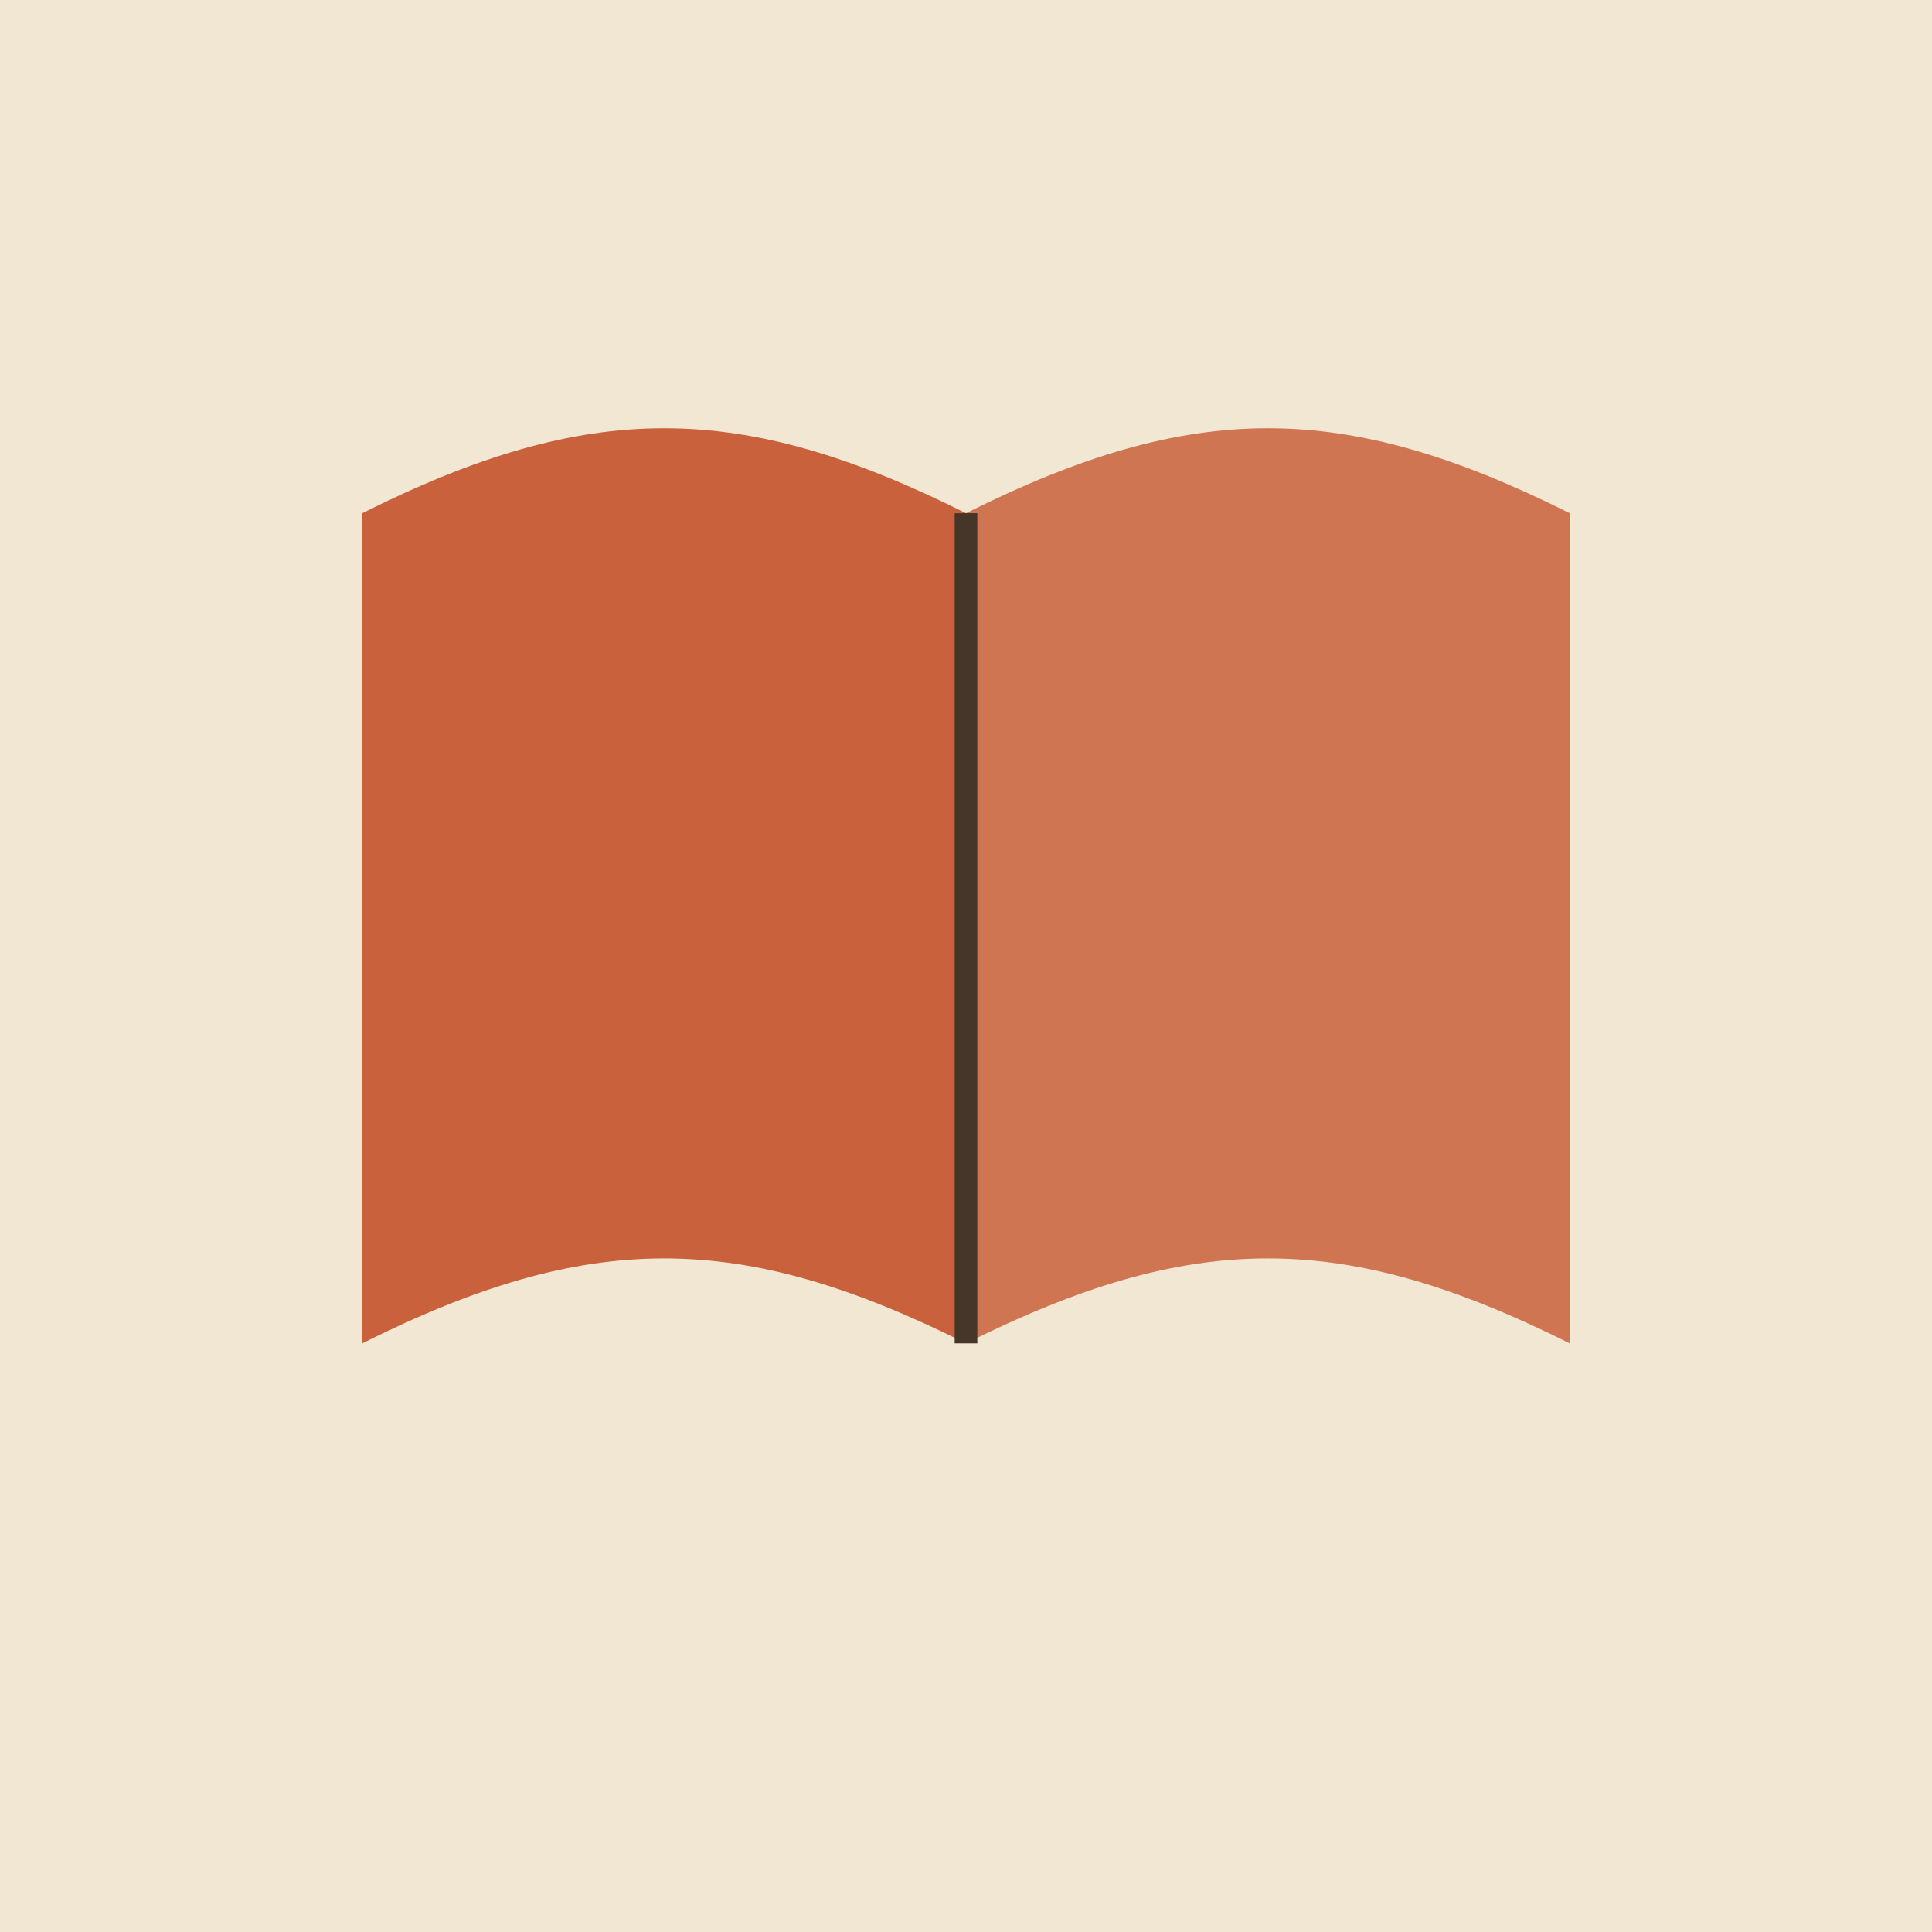
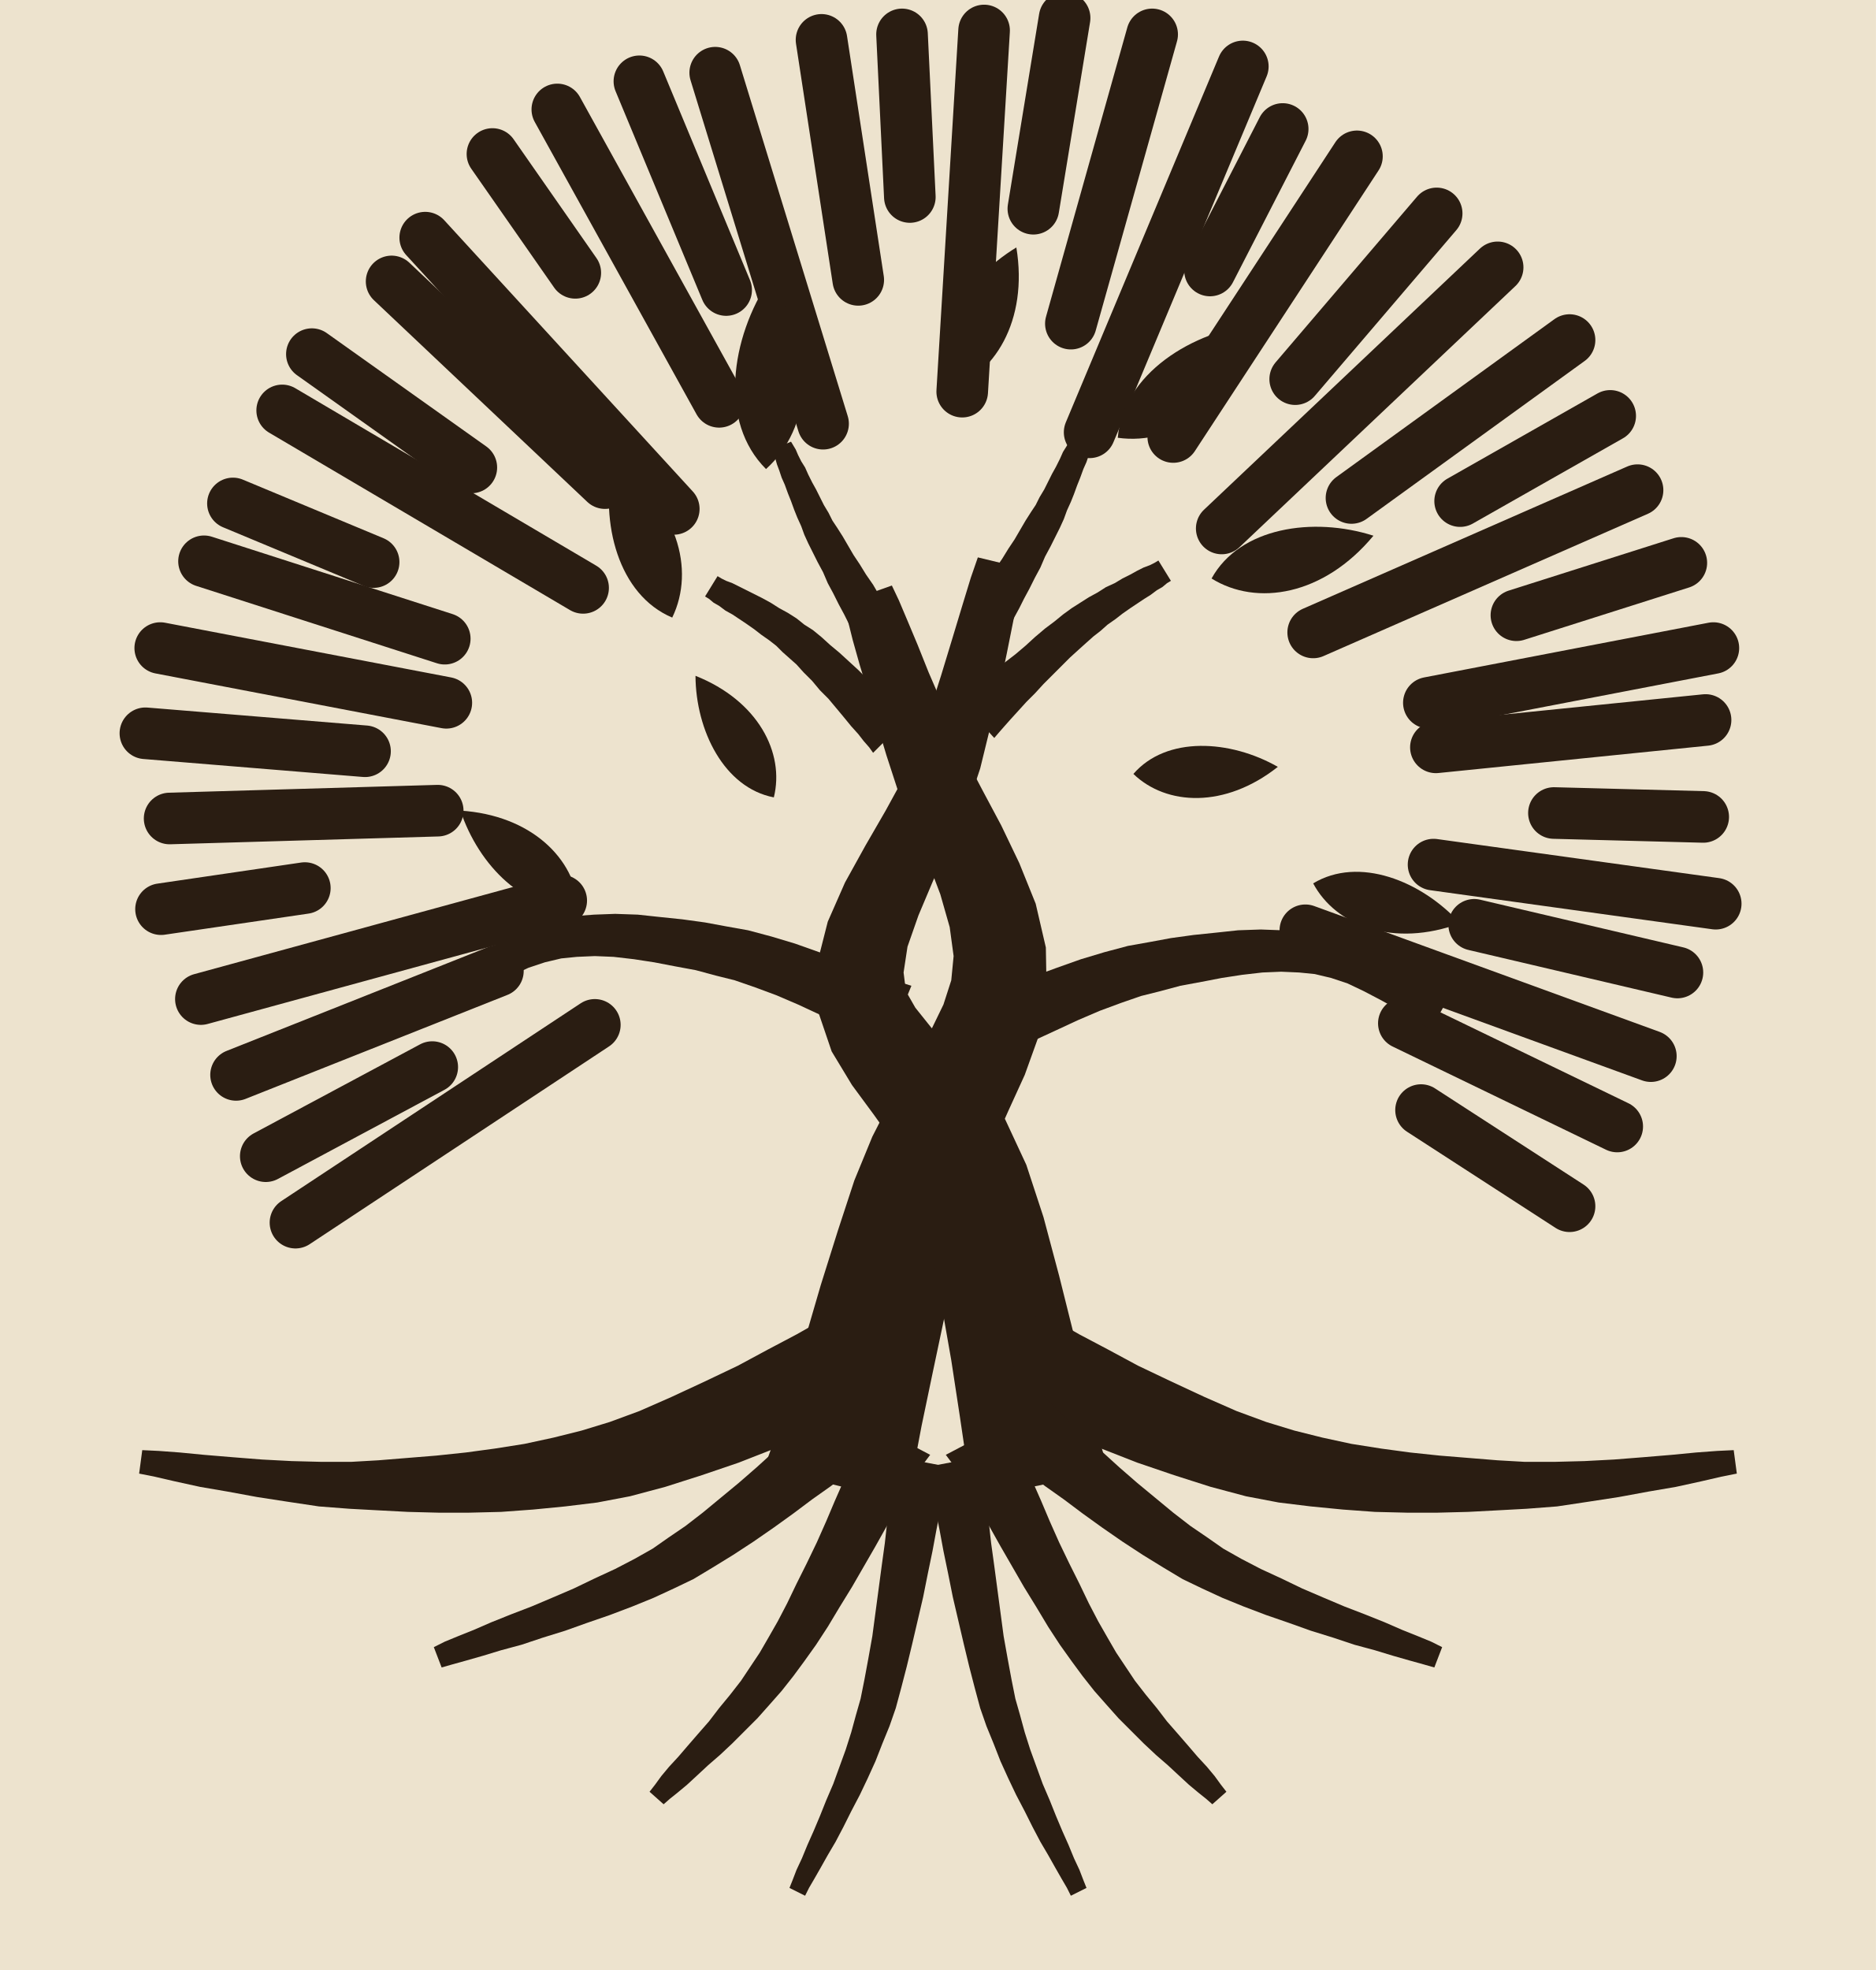
- <svg xmlns="http://www.w3.org/2000/svg" viewBox="0 0 512 512">
-   <rect width="512" height="512" fill="#f2e7d3" />
-   <g transform="translate(96 96)">
-     <path d="M0 40 C60 10, 100 10, 160 40 L160 260 C100 230, 60 230, 0 260 Z" fill="#c9613c" />
-     <path d="M320 40 C260 10, 220 10, 160 40 L160 260 C220 230, 260 230, 320 260 Z" fill="#c9613c" opacity="0.85" />
-     <path d="M160 40 L160 260" stroke="#46362a" stroke-width="6" fill="none" />
+ <svg xmlns="http://www.w3.org/2000/svg" class="lf-mark" id="lf-mark" viewBox="0 0 240 252" style="color:#2A1D12">
+   <rect width="240" height="252" fill="#EDE3CE" />
+   <g id="mark-halo" stroke="currentColor" stroke-width="6.6" stroke-linecap="round" fill="none">
+     <line class="mark-ray" style="--i:0" x1="76.1" y1="131.1" x2="37.8" y2="156.4" />
+     <line class="mark-ray" style="--i:1" x1="55.3" y1="136.5" x2="34.0" y2="147.9" />
+     <line class="mark-ray" style="--i:2" x1="63.7" y1="124.2" x2="30.2" y2="137.5" />
+     <line class="mark-ray" style="--i:3" x1="71.8" y1="115.2" x2="25.7" y2="127.8" />
+     <line class="mark-ray" style="--i:4" x1="39.0" y1="113.6" x2="20.6" y2="116.3" />
+     <line class="mark-ray" style="--i:5" x1="56.0" y1="103.7" x2="21.7" y2="104.7" />
+     <line class="mark-ray" style="--i:6" x1="46.7" y1="96.1" x2="18.6" y2="93.8" />
+     <line class="mark-ray" style="--i:7" x1="57.1" y1="89.9" x2="20.5" y2="82.9" />
+     <line class="mark-ray" style="--i:8" x1="56.9" y1="81.7" x2="26.1" y2="71.8" />
+     <line class="mark-ray" style="--i:9" x1="47.8" y1="71.9" x2="29.8" y2="64.4" />
+     <line class="mark-ray" style="--i:10" x1="74.6" y1="75.2" x2="36.1" y2="52.5" />
+     <line class="mark-ray" style="--i:11" x1="60.3" y1="59.8" x2="39.9" y2="45.3" />
+     <line class="mark-ray" style="--i:12" x1="77.4" y1="61.8" x2="50.1" y2="36.0" />
+     <line class="mark-ray" style="--i:13" x1="86.2" y1="65.1" x2="54.4" y2="30.4" />
+     <line class="mark-ray" style="--i:14" x1="73.6" y1="34.9" x2="63.0" y2="19.7" />
+     <line class="mark-ray" style="--i:15" x1="92.0" y1="51.4" x2="71.3" y2="14.0" />
+     <line class="mark-ray" style="--i:16" x1="92.9" y1="37.1" x2="81.8" y2="10.4" />
+     <line class="mark-ray" style="--i:17" x1="105.3" y1="54.2" x2="91.5" y2="9.3" />
+     <line class="mark-ray" style="--i:18" x1="109.8" y1="35.8" x2="105.1" y2="5.1" />
+     <line class="mark-ray" style="--i:19" x1="116.4" y1="25.2" x2="115.4" y2="4.4" />
+     <line class="mark-ray" style="--i:20" x1="123.1" y1="50.1" x2="125.9" y2="3.9" />
+     <line class="mark-ray" style="--i:21" x1="132.2" y1="26.7" x2="136.2" y2="2.3" />
+     <line class="mark-ray" style="--i:22" x1="137.0" y1="41.4" x2="147.4" y2="4.4" />
+     <line class="mark-ray" style="--i:23" x1="139.4" y1="55.3" x2="159.0" y2="8.5" />
+     <line class="mark-ray" style="--i:24" x1="154.8" y1="34.6" x2="164.1" y2="16.5" />
+     <line class="mark-ray" style="--i:25" x1="150.1" y1="55.9" x2="173.6" y2="20.0" />
+     <line class="mark-ray" style="--i:26" x1="165.7" y1="48.5" x2="183.8" y2="27.3" />
+     <line class="mark-ray" style="--i:27" x1="156.3" y1="67.6" x2="191.6" y2="34.2" />
+     <line class="mark-ray" style="--i:28" x1="172.9" y1="63.7" x2="200.8" y2="43.5" />
+     <line class="mark-ray" style="--i:29" x1="186.8" y1="64.1" x2="206.0" y2="53.2" />
+     <line class="mark-ray" style="--i:30" x1="168.0" y1="80.9" x2="209.5" y2="62.7" />
+     <line class="mark-ray" style="--i:31" x1="194.0" y1="78.7" x2="215.1" y2="72.0" />
+     <line class="mark-ray" style="--i:32" x1="182.8" y1="89.9" x2="219.2" y2="82.9" />
+     <line class="mark-ray" style="--i:33" x1="183.7" y1="95.6" x2="218.2" y2="92.1" />
+     <line class="mark-ray" style="--i:34" x1="198.8" y1="104.0" x2="217.9" y2="104.5" />
+     <line class="mark-ray" style="--i:35" x1="183.4" y1="110.6" x2="219.5" y2="115.6" />
+     <line class="mark-ray" style="--i:36" x1="188.6" y1="118.3" x2="214.6" y2="124.4" />
+     <line class="mark-ray" style="--i:37" x1="167.0" y1="119.0" x2="211.2" y2="135.1" />
+     <line class="mark-ray" style="--i:38" x1="179.6" y1="130.9" x2="206.9" y2="144.1" />
+     <line class="mark-ray" style="--i:39" x1="181.8" y1="142.0" x2="200.8" y2="154.3" />
+   </g>
+   <g id="mark-tree" fill="currentColor">
+     <path class="mark-trunk" d="M 116.2 192.3 L 116.8 188.2 L 117.9 182.4 L 119.3 175.7 L 120.8 168.6 L 122.4 161.7 L 123.9 155.7 L 125.2 150.9 L 127.0 146.6 L 129.0 142.1 L 131.1 137.5 L 132.9 132.5 L 133.9 127.0 L 133.8 121.2 L 132.5 115.6 L 130.4 110.4 L 128.1 105.6 L 125.7 101.1 L 123.6 97.1 L 121.9 93.5 L 120.4 89.7 L 118.8 86.0 L 117.4 82.5 L 116.1 79.4 L 115.0 76.8 L 114.1 74.9 L 107.9 77.1 L 108.4 79.1 L 109.1 81.9 L 110.0 85.1 L 111.1 88.7 L 112.2 92.6 L 113.4 96.6 L 114.8 100.9 L 116.7 105.4 L 118.6 109.9 L 120.3 114.4 L 121.5 118.6 L 122.0 122.3 L 121.7 125.4 L 120.7 128.5 L 119.0 132.0 L 116.8 135.9 L 114.2 140.3 L 111.6 145.4 L 109.3 151.0 L 107.2 157.4 L 105.0 164.4 L 102.9 171.6 L 100.9 178.2 L 99.2 183.8 L 97.8 187.7 Z" />
+     <path class="mark-trunk" d="M 141.8 188.2 L 140.6 184.0 L 139.1 178.0 L 137.4 170.8 L 135.5 163.2 L 133.5 155.7 L 131.3 149.0 L 128.6 143.2 L 125.2 138.3 L 121.9 134.5 L 119.1 131.4 L 117.1 128.9 L 115.9 126.8 L 115.6 124.4 L 116.1 121.1 L 117.5 117.1 L 119.4 112.6 L 121.7 107.9 L 123.8 103.1 L 125.4 98.3 L 126.6 93.4 L 127.8 88.4 L 128.8 83.6 L 129.7 79.1 L 130.4 75.4 L 130.9 72.7 L 125.1 71.3 L 124.2 73.9 L 123.1 77.5 L 121.8 81.8 L 120.4 86.4 L 118.9 91.1 L 117.3 95.5 L 115.6 99.5 L 113.3 103.7 L 110.7 108.2 L 108.1 112.9 L 105.9 117.9 L 104.5 123.4 L 104.6 129.2 L 106.4 134.5 L 109.0 138.8 L 111.8 142.6 L 114.3 146.1 L 116.2 149.6 L 117.6 153.7 L 119.0 159.5 L 120.4 166.6 L 121.7 174.0 L 122.8 181.2 L 123.7 187.3 L 124.2 191.8 Z" />
+     <path class="mark-branch" d="M 116.6 126.1 L 115.0 125.6 L 113.0 124.9 L 110.5 123.9 L 107.8 122.9 L 104.8 121.8 L 101.7 120.7 L 98.7 119.8 L 95.7 119.0 L 92.9 118.5 L 90.2 118.0 L 87.3 117.6 L 84.4 117.3 L 81.6 117.0 L 78.7 116.9 L 76.0 117.0 L 73.3 117.2 L 70.7 117.7 L 68.1 118.5 L 65.7 119.6 L 63.3 120.9 L 61.2 122.2 L 59.2 123.6 L 57.5 124.8 L 56.2 125.7 L 55.1 126.4 L 56.9 129.6 L 58.1 129.0 L 59.7 128.1 L 61.4 127.0 L 63.4 125.9 L 65.5 124.8 L 67.6 123.8 L 69.7 123.1 L 71.8 122.6 L 73.8 122.4 L 76.1 122.3 L 78.5 122.4 L 81.1 122.7 L 83.7 123.1 L 86.3 123.6 L 89.0 124.1 L 91.6 124.8 L 94.0 125.4 L 96.6 126.3 L 99.3 127.3 L 102.1 128.5 L 104.9 129.8 L 107.5 131.0 L 109.9 132.1 L 111.9 133.1 L 113.4 133.9 Z" />
+     <path class="mark-branch" d="M 126.6 135.9 L 128.1 135.1 L 130.1 134.1 L 132.5 133.0 L 135.1 131.8 L 137.9 130.5 L 140.7 129.3 L 143.4 128.3 L 146.0 127.4 L 148.4 126.8 L 151.0 126.1 L 153.7 125.6 L 156.3 125.1 L 158.9 124.7 L 161.5 124.4 L 163.9 124.3 L 166.2 124.4 L 168.2 124.6 L 170.3 125.1 L 172.4 125.8 L 174.5 126.8 L 176.6 127.9 L 178.6 129.0 L 180.3 130.1 L 181.9 131.0 L 183.1 131.6 L 184.9 128.4 L 183.8 127.7 L 182.5 126.8 L 180.8 125.6 L 178.8 124.2 L 176.7 122.9 L 174.3 121.6 L 171.9 120.5 L 169.3 119.7 L 166.7 119.2 L 164.0 119.0 L 161.3 118.9 L 158.4 119.0 L 155.6 119.3 L 152.7 119.6 L 149.8 120.0 L 147.1 120.5 L 144.3 121.0 L 141.3 121.8 L 138.3 122.7 L 135.2 123.8 L 132.2 124.9 L 129.5 125.9 L 127.0 126.9 L 125.0 127.6 L 123.4 128.1 Z" />
+     <path class="mark-branch" d="M 116.3 91.7 L 115.7 91.3 L 115.0 90.6 L 114.1 89.8 L 113.1 88.9 L 112.0 87.9 L 110.9 86.8 L 109.8 85.7 L 108.6 84.6 L 107.4 83.5 L 106.2 82.5 L 105.1 81.5 L 104.0 80.6 L 102.9 79.9 L 101.9 79.1 L 100.8 78.4 L 99.7 77.8 L 98.6 77.1 L 97.5 76.5 L 96.5 76.0 L 95.5 75.5 L 94.5 75.0 L 93.7 74.6 L 92.9 74.3 L 92.3 74.0 L 91.8 73.7 L 90.2 76.3 L 90.7 76.6 L 91.3 77.1 L 92.0 77.5 L 92.8 78.1 L 93.7 78.6 L 94.6 79.2 L 95.5 79.8 L 96.5 80.5 L 97.4 81.2 L 98.4 81.9 L 99.3 82.6 L 100.1 83.4 L 101.0 84.2 L 101.9 85.0 L 102.8 86.0 L 103.9 87.1 L 104.9 88.3 L 106.0 89.4 L 107.0 90.6 L 108.0 91.8 L 108.9 92.9 L 109.8 93.9 L 110.5 94.8 L 111.2 95.6 L 111.7 96.3 Z" />
+     <path class="mark-branch" d="M 127.2 94.4 L 127.8 93.7 L 128.5 92.9 L 129.3 92.0 L 130.3 90.9 L 131.3 89.8 L 132.4 88.7 L 133.5 87.5 L 134.7 86.3 L 135.8 85.2 L 136.9 84.1 L 138.0 83.1 L 139.0 82.2 L 139.9 81.4 L 140.8 80.7 L 141.7 79.9 L 142.7 79.2 L 143.6 78.5 L 144.6 77.8 L 145.5 77.2 L 146.4 76.6 L 147.2 76.1 L 148.0 75.5 L 148.7 75.1 L 149.3 74.6 L 149.8 74.3 L 148.2 71.7 L 147.7 72.0 L 147.1 72.3 L 146.3 72.6 L 145.5 73.0 L 144.6 73.5 L 143.6 74.0 L 142.6 74.6 L 141.5 75.1 L 140.4 75.8 L 139.3 76.4 L 138.2 77.1 L 137.1 77.8 L 136.0 78.6 L 134.9 79.5 L 133.7 80.4 L 132.4 81.5 L 131.2 82.6 L 129.9 83.7 L 128.6 84.7 L 127.4 85.8 L 126.3 86.8 L 125.2 87.7 L 124.3 88.5 L 123.4 89.2 L 122.8 89.6 Z" />
+     <path class="mark-branch" d="M 115.6 80.5 L 115.1 79.9 L 114.6 79.1 L 113.9 78.2 L 113.2 77.1 L 112.4 76.0 L 111.7 74.8 L 110.8 73.5 L 110.0 72.2 L 109.2 71.0 L 108.5 69.8 L 107.8 68.6 L 107.1 67.5 L 106.5 66.6 L 106.0 65.6 L 105.4 64.6 L 104.9 63.6 L 104.4 62.6 L 103.9 61.7 L 103.4 60.7 L 103.0 59.8 L 102.5 59.0 L 102.1 58.2 L 101.8 57.5 L 101.5 57.0 L 101.2 56.5 L 98.8 57.5 L 99.0 58.0 L 99.2 58.7 L 99.4 59.4 L 99.7 60.2 L 100.0 61.1 L 100.4 62.0 L 100.8 63.1 L 101.2 64.1 L 101.6 65.2 L 102.0 66.2 L 102.5 67.3 L 102.9 68.4 L 103.4 69.5 L 104.0 70.7 L 104.6 71.9 L 105.3 73.2 L 105.9 74.6 L 106.6 75.9 L 107.3 77.3 L 108.0 78.6 L 108.6 79.8 L 109.2 80.9 L 109.7 81.9 L 110.1 82.8 L 110.4 83.5 Z" />
+     <path class="mark-branch" d="M 128.6 81.5 L 128.9 80.8 L 129.3 79.9 L 129.8 78.9 L 130.4 77.8 L 131.0 76.6 L 131.7 75.3 L 132.4 73.9 L 133.1 72.6 L 133.7 71.2 L 134.4 69.9 L 135.0 68.7 L 135.6 67.5 L 136.1 66.4 L 136.5 65.3 L 137.0 64.2 L 137.4 63.2 L 137.8 62.1 L 138.2 61.1 L 138.6 60.0 L 139.0 59.1 L 139.3 58.2 L 139.6 57.4 L 139.8 56.7 L 140.0 56.0 L 140.2 55.5 L 137.8 54.5 L 137.5 55.0 L 137.2 55.5 L 136.9 56.2 L 136.5 57.0 L 136.0 57.8 L 135.6 58.7 L 135.1 59.7 L 134.6 60.6 L 134.1 61.6 L 133.6 62.6 L 133.0 63.6 L 132.5 64.6 L 131.9 65.5 L 131.2 66.6 L 130.5 67.8 L 129.8 69.0 L 129.0 70.2 L 128.2 71.5 L 127.3 72.8 L 126.6 74.0 L 125.8 75.1 L 125.1 76.2 L 124.4 77.1 L 123.9 77.9 L 123.4 78.5 Z" />
+   </g>
+   <g id="mark-leaves" fill="currentColor">
+     <g class="mark-leaf-pos" transform="translate(98 60) rotate(-28) scale(1.25)">
+       <path class="mark-leaf" data-i="0" style="--i:0" d="M 0 0 C 6 -1.5, 10.5 -8, 9.5 -17 C 3 -13.5, -2 -6.5, 0 0 Z" />
+     </g>
+     <g class="mark-leaf-pos" transform="translate(143 56) rotate(22) scale(1.2)">
+       <path class="mark-leaf" data-i="1" style="--i:1" d="M 0 0 C 6 -1.5, 10.5 -8, 9.5 -17 C 3 -13.5, -2 -6.5, 0 0 Z" />
+     </g>
+     <g class="mark-leaf-pos" transform="translate(121 50) rotate(-3) scale(1.05)">
+       <path class="mark-leaf" data-i="2" style="--i:2" d="M 0 0 C 6 -1.5, 10.5 -8, 9.5 -17 C 3 -13.5, -2 -6.5, 0 0 Z" />
+     </g>
+     <g class="mark-leaf-pos" transform="translate(86 79) rotate(-50) scale(1.1)">
+       <path class="mark-leaf" data-i="3" style="--i:3" d="M 0 0 C 6 -1.5, 10.5 -8, 9.5 -17 C 3 -13.5, -2 -6.5, 0 0 Z" />
+     </g>
+     <g class="mark-leaf-pos" transform="translate(155 74) rotate(46) scale(1.1)">
+       <path class="mark-leaf" data-i="4" style="--i:4" d="M 0 0 C 6 -1.5, 10.5 -8, 9.5 -17 C 3 -13.5, -2 -6.5, 0 0 Z" />
+     </g>
+     <g class="mark-leaf-pos" transform="translate(99 102) rotate(-62) scale(0.95)">
+       <path class="mark-leaf" data-i="5" style="--i:5" d="M 0 0 C 6 -1.5, 10.5 -8, 9.5 -17 C 3 -13.5, -2 -6.5, 0 0 Z" />
+     </g>
+     <g class="mark-leaf-pos" transform="translate(145 99) rotate(58) scale(0.95)">
+       <path class="mark-leaf" data-i="6" style="--i:6" d="M 0 0 C 6 -1.5, 10.5 -8, 9.5 -17 C 3 -13.5, -2 -6.5, 0 0 Z" />
+     </g>
+     <g class="mark-leaf-pos" transform="translate(74 116) rotate(-80) scale(1)">
+       <path class="mark-leaf" data-i="7" style="--i:7" d="M 0 0 C 6 -1.5, 10.5 -8, 9.5 -17 C 3 -13.5, -2 -6.5, 0 0 Z" />
+     </g>
+     <g class="mark-leaf-pos" transform="translate(168 113) rotate(76) scale(1)">
+       <path class="mark-leaf" data-i="8" style="--i:8" d="M 0 0 C 6 -1.5, 10.5 -8, 9.5 -17 C 3 -13.5, -2 -6.5, 0 0 Z" />
+     </g>
+   </g>
+   <g id="mark-roots" fill="currentColor">
+     <path class="mark-root" data-i="0" style="--i:0" d="M 107.2 167.6 L 104.9 169.0 L 101.9 170.7 L 98.3 172.6 L 94.4 174.7 L 90.2 176.7 L 85.9 178.7 L 81.8 180.5 L 78.0 181.9 L 74.4 183.0 L 70.8 183.9 L 67.1 184.7 L 63.3 185.3 L 59.6 185.8 L 55.8 186.2 L 52.1 186.5 L 48.4 186.8 L 44.9 187.0 L 41.2 187.0 L 37.3 186.9 L 33.5 186.7 L 29.7 186.4 L 26.1 186.1 L 23.0 185.8 L 20.3 185.6 L 18.2 185.5 L 17.8 188.5 L 19.8 188.9 L 22.4 189.5 L 25.6 190.2 L 29.1 190.8 L 32.9 191.5 L 36.8 192.1 L 40.8 192.7 L 44.7 193.0 L 48.4 193.2 L 52.2 193.4 L 56.1 193.5 L 60.0 193.5 L 64.1 193.4 L 68.2 193.1 L 72.3 192.7 L 76.4 192.2 L 80.6 191.4 L 85.1 190.2 L 89.8 188.7 L 94.5 187.1 L 99.1 185.3 L 103.4 183.7 L 107.2 182.2 L 110.4 181.1 L 112.8 180.4 Z" />
+     <path class="mark-root" data-i="1" style="--i:1" d="M 127.2 180.4 L 129.6 181.1 L 132.8 182.2 L 136.6 183.7 L 140.9 185.3 L 145.5 187.1 L 150.2 188.7 L 154.9 190.2 L 159.4 191.4 L 163.6 192.2 L 167.7 192.7 L 171.8 193.1 L 175.9 193.4 L 180.0 193.5 L 183.9 193.5 L 187.8 193.4 L 191.6 193.2 L 195.3 193.0 L 199.2 192.7 L 203.2 192.1 L 207.1 191.5 L 210.9 190.8 L 214.4 190.2 L 217.6 189.5 L 220.2 188.9 L 222.2 188.5 L 221.8 185.5 L 219.7 185.6 L 217.0 185.8 L 213.9 186.1 L 210.3 186.4 L 206.5 186.7 L 202.7 186.9 L 198.8 187.0 L 195.1 187.0 L 191.6 186.8 L 187.9 186.5 L 184.2 186.2 L 180.4 185.8 L 176.7 185.3 L 172.9 184.7 L 169.2 183.9 L 165.6 183.0 L 162.0 181.9 L 158.2 180.5 L 154.1 178.7 L 149.8 176.7 L 145.6 174.7 L 141.7 172.6 L 138.1 170.7 L 135.1 169.0 L 132.8 167.6 Z" />
+     <path class="mark-root" data-i="2" style="--i:2" d="M 108.9 176.1 L 107.8 177.3 L 106.4 178.6 L 104.8 180.2 L 103.0 182.0 L 101.0 183.8 L 99.0 185.7 L 96.8 187.7 L 94.5 189.7 L 92.2 191.6 L 89.9 193.5 L 87.7 195.2 L 85.5 196.7 L 83.5 198.1 L 81.2 199.4 L 78.7 200.7 L 76.1 201.9 L 73.4 203.2 L 70.6 204.4 L 68.0 205.5 L 65.4 206.5 L 62.9 207.5 L 60.6 208.5 L 58.6 209.3 L 56.9 210.0 L 55.5 210.7 L 56.5 213.3 L 57.9 212.9 L 59.7 212.4 L 61.8 211.8 L 64.1 211.1 L 66.7 210.4 L 69.4 209.5 L 72.3 208.6 L 75.1 207.6 L 78.0 206.6 L 80.9 205.5 L 83.6 204.4 L 86.2 203.2 L 88.7 202.0 L 91.2 200.5 L 93.8 198.9 L 96.4 197.2 L 99.0 195.4 L 101.5 193.6 L 103.9 191.8 L 106.3 190.1 L 108.5 188.4 L 110.5 187.0 L 112.3 185.7 L 113.8 184.6 L 115.1 183.9 Z" />
+     <path class="mark-root" data-i="3" style="--i:3" d="M 124.9 183.9 L 126.2 184.6 L 127.7 185.7 L 129.5 187.0 L 131.5 188.4 L 133.7 190.1 L 136.1 191.8 L 138.5 193.6 L 141.0 195.4 L 143.6 197.2 L 146.2 198.9 L 148.8 200.5 L 151.3 202.0 L 153.8 203.2 L 156.4 204.4 L 159.1 205.5 L 162.0 206.6 L 164.9 207.6 L 167.7 208.6 L 170.6 209.5 L 173.3 210.4 L 175.9 211.1 L 178.2 211.8 L 180.3 212.4 L 182.1 212.9 L 183.5 213.3 L 184.5 210.7 L 183.1 210.0 L 181.4 209.3 L 179.4 208.5 L 177.1 207.5 L 174.6 206.5 L 172.0 205.5 L 169.4 204.4 L 166.6 203.2 L 163.9 201.9 L 161.3 200.7 L 158.8 199.4 L 156.5 198.1 L 154.5 196.7 L 152.3 195.2 L 150.1 193.5 L 147.8 191.6 L 145.5 189.7 L 143.2 187.7 L 141.0 185.7 L 139.0 183.8 L 137.0 182.0 L 135.2 180.2 L 133.6 178.6 L 132.2 177.3 L 131.1 176.1 Z" />
+     <path class="mark-root" data-i="4" style="--i:4" d="M 111.0 181.9 L 110.5 183.4 L 109.8 185.2 L 108.9 187.2 L 107.9 189.5 L 106.8 192.0 L 105.7 194.6 L 104.5 197.3 L 103.2 200.0 L 101.9 202.6 L 100.7 205.1 L 99.5 207.4 L 98.3 209.5 L 97.2 211.4 L 96.0 213.2 L 94.8 215.0 L 93.4 216.8 L 92.0 218.5 L 90.7 220.2 L 89.3 221.8 L 88.0 223.3 L 86.8 224.7 L 85.6 226.0 L 84.6 227.2 L 83.8 228.3 L 83.1 229.2 L 84.9 230.8 L 85.7 230.1 L 86.7 229.3 L 87.9 228.3 L 89.2 227.1 L 90.6 225.8 L 92.1 224.5 L 93.7 223.0 L 95.3 221.4 L 96.9 219.8 L 98.5 218.0 L 100.0 216.3 L 101.5 214.4 L 102.9 212.5 L 104.4 210.4 L 105.9 208.1 L 107.4 205.6 L 109.0 203.0 L 110.5 200.4 L 112.0 197.8 L 113.4 195.3 L 114.8 192.9 L 116.0 190.8 L 117.1 188.9 L 118.1 187.3 L 119.0 186.1 Z" />
+     <path class="mark-root" data-i="5" style="--i:5" d="M 121.0 186.1 L 121.9 187.3 L 122.9 188.9 L 124.0 190.8 L 125.2 192.9 L 126.6 195.3 L 128.0 197.8 L 129.5 200.4 L 131.0 203.0 L 132.6 205.6 L 134.1 208.1 L 135.6 210.4 L 137.1 212.5 L 138.5 214.4 L 140.0 216.3 L 141.5 218.0 L 143.1 219.8 L 144.7 221.4 L 146.3 223.0 L 147.9 224.5 L 149.4 225.8 L 150.8 227.1 L 152.1 228.3 L 153.3 229.3 L 154.3 230.1 L 155.1 230.8 L 156.9 229.2 L 156.2 228.3 L 155.4 227.2 L 154.4 226.0 L 153.2 224.7 L 152.0 223.3 L 150.7 221.8 L 149.3 220.2 L 148.0 218.5 L 146.6 216.8 L 145.2 215.0 L 144.0 213.2 L 142.8 211.4 L 141.7 209.5 L 140.5 207.4 L 139.3 205.1 L 138.1 202.6 L 136.8 200.0 L 135.5 197.3 L 134.3 194.6 L 133.2 192.0 L 132.1 189.5 L 131.1 187.2 L 130.2 185.2 L 129.5 183.4 L 129.0 181.9 Z" />
+     <path class="mark-root" data-i="6" style="--i:6" d="M 114.3 186.3 L 114.2 187.9 L 114.0 189.9 L 113.8 192.1 L 113.5 194.7 L 113.2 197.4 L 112.8 200.3 L 112.4 203.3 L 112.0 206.3 L 111.6 209.3 L 111.1 212.1 L 110.6 214.8 L 110.1 217.3 L 109.5 219.4 L 108.9 221.6 L 108.2 223.8 L 107.4 226.0 L 106.6 228.2 L 105.7 230.3 L 104.9 232.3 L 104.1 234.2 L 103.3 236.0 L 102.6 237.7 L 101.9 239.2 L 101.4 240.5 L 101.0 241.5 L 103.0 242.5 L 103.5 241.5 L 104.2 240.3 L 105.0 238.9 L 105.9 237.3 L 106.9 235.6 L 107.9 233.7 L 108.9 231.7 L 110.0 229.6 L 111.0 227.5 L 112.0 225.3 L 112.9 223.0 L 113.8 220.8 L 114.6 218.5 L 115.3 215.9 L 116.0 213.2 L 116.7 210.3 L 117.4 207.3 L 118.1 204.3 L 118.7 201.3 L 119.3 198.4 L 119.8 195.7 L 120.3 193.2 L 120.8 191.0 L 121.3 189.1 L 121.7 187.7 Z" />
+     <path class="mark-root" data-i="7" style="--i:7" d="M 118.3 187.7 L 118.7 189.1 L 119.2 191.0 L 119.7 193.2 L 120.2 195.7 L 120.7 198.4 L 121.3 201.3 L 121.9 204.3 L 122.6 207.3 L 123.3 210.3 L 124.0 213.2 L 124.7 215.9 L 125.4 218.5 L 126.2 220.8 L 127.1 223.0 L 128.0 225.3 L 129.0 227.5 L 130.0 229.6 L 131.1 231.7 L 132.1 233.7 L 133.1 235.6 L 134.1 237.3 L 135.0 238.9 L 135.8 240.3 L 136.5 241.5 L 137.0 242.5 L 139.0 241.5 L 138.6 240.5 L 138.1 239.2 L 137.4 237.7 L 136.7 236.0 L 135.9 234.2 L 135.1 232.3 L 134.3 230.3 L 133.4 228.2 L 132.6 226.0 L 131.8 223.8 L 131.1 221.6 L 130.5 219.4 L 129.9 217.3 L 129.4 214.8 L 128.9 212.1 L 128.4 209.3 L 128.0 206.3 L 127.6 203.3 L 127.2 200.3 L 126.8 197.4 L 126.5 194.7 L 126.2 192.1 L 126.0 189.9 L 125.8 187.9 L 125.7 186.3 Z" />
  </g>
</svg>
